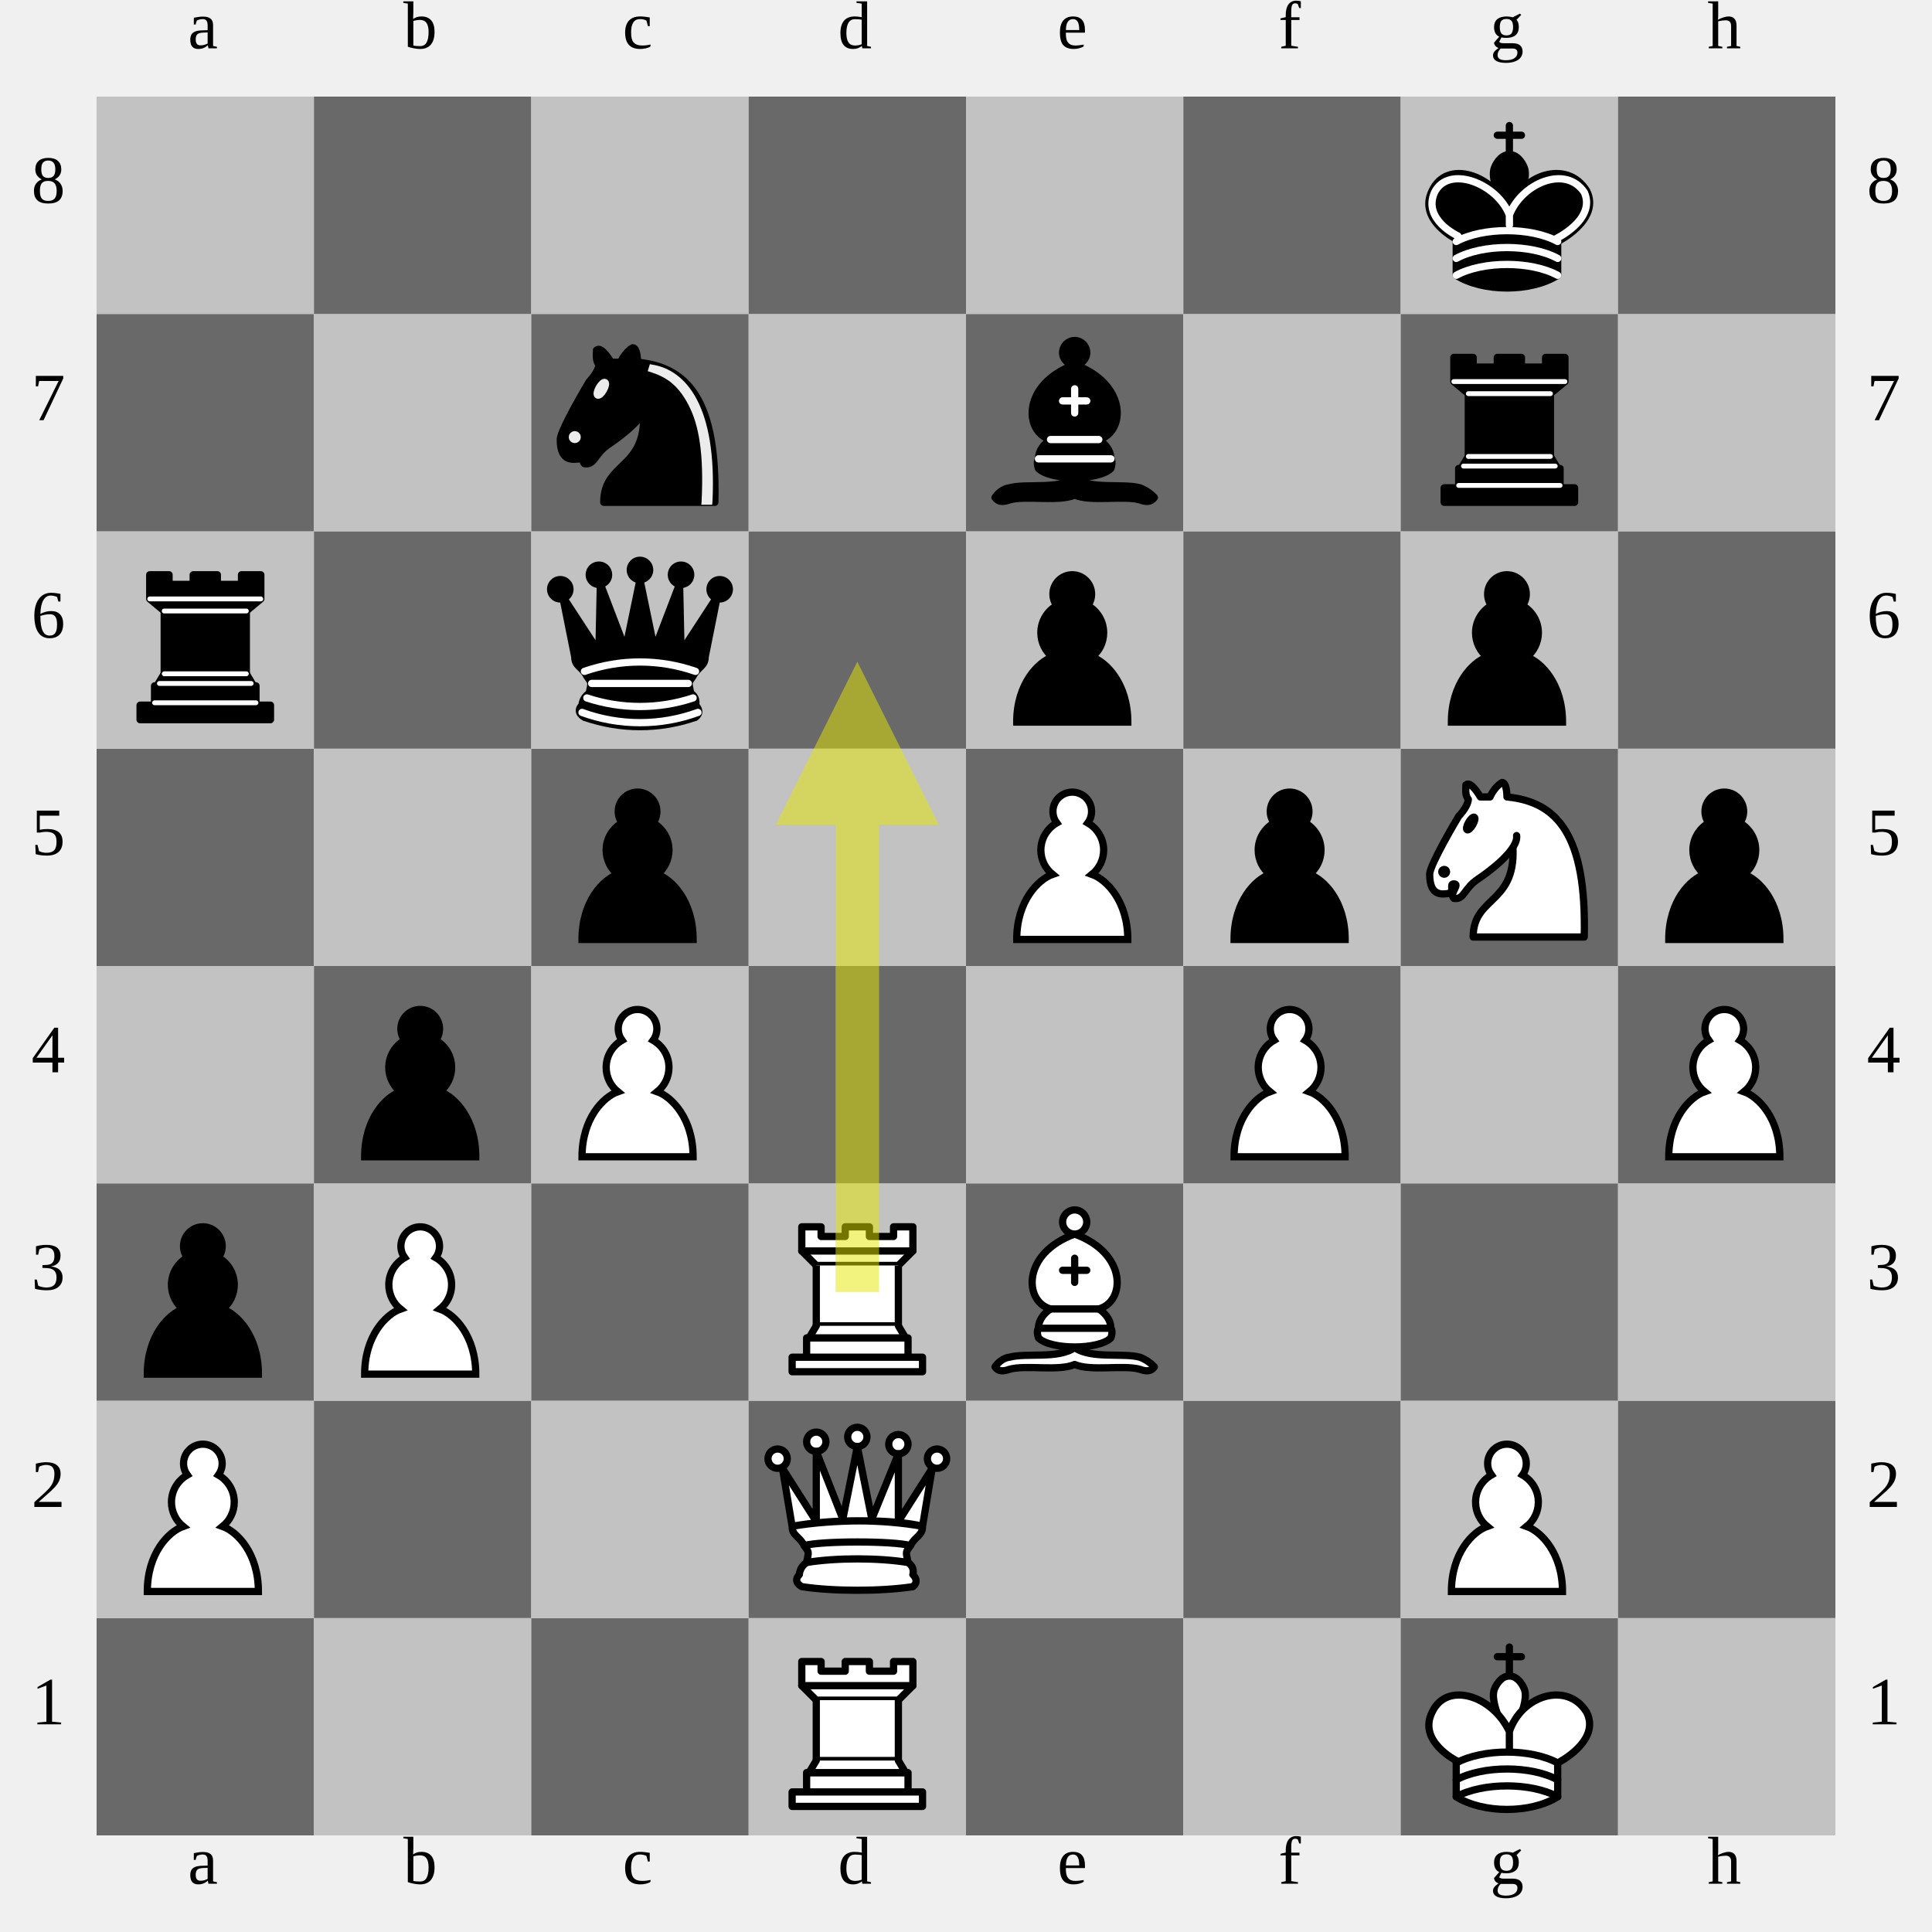
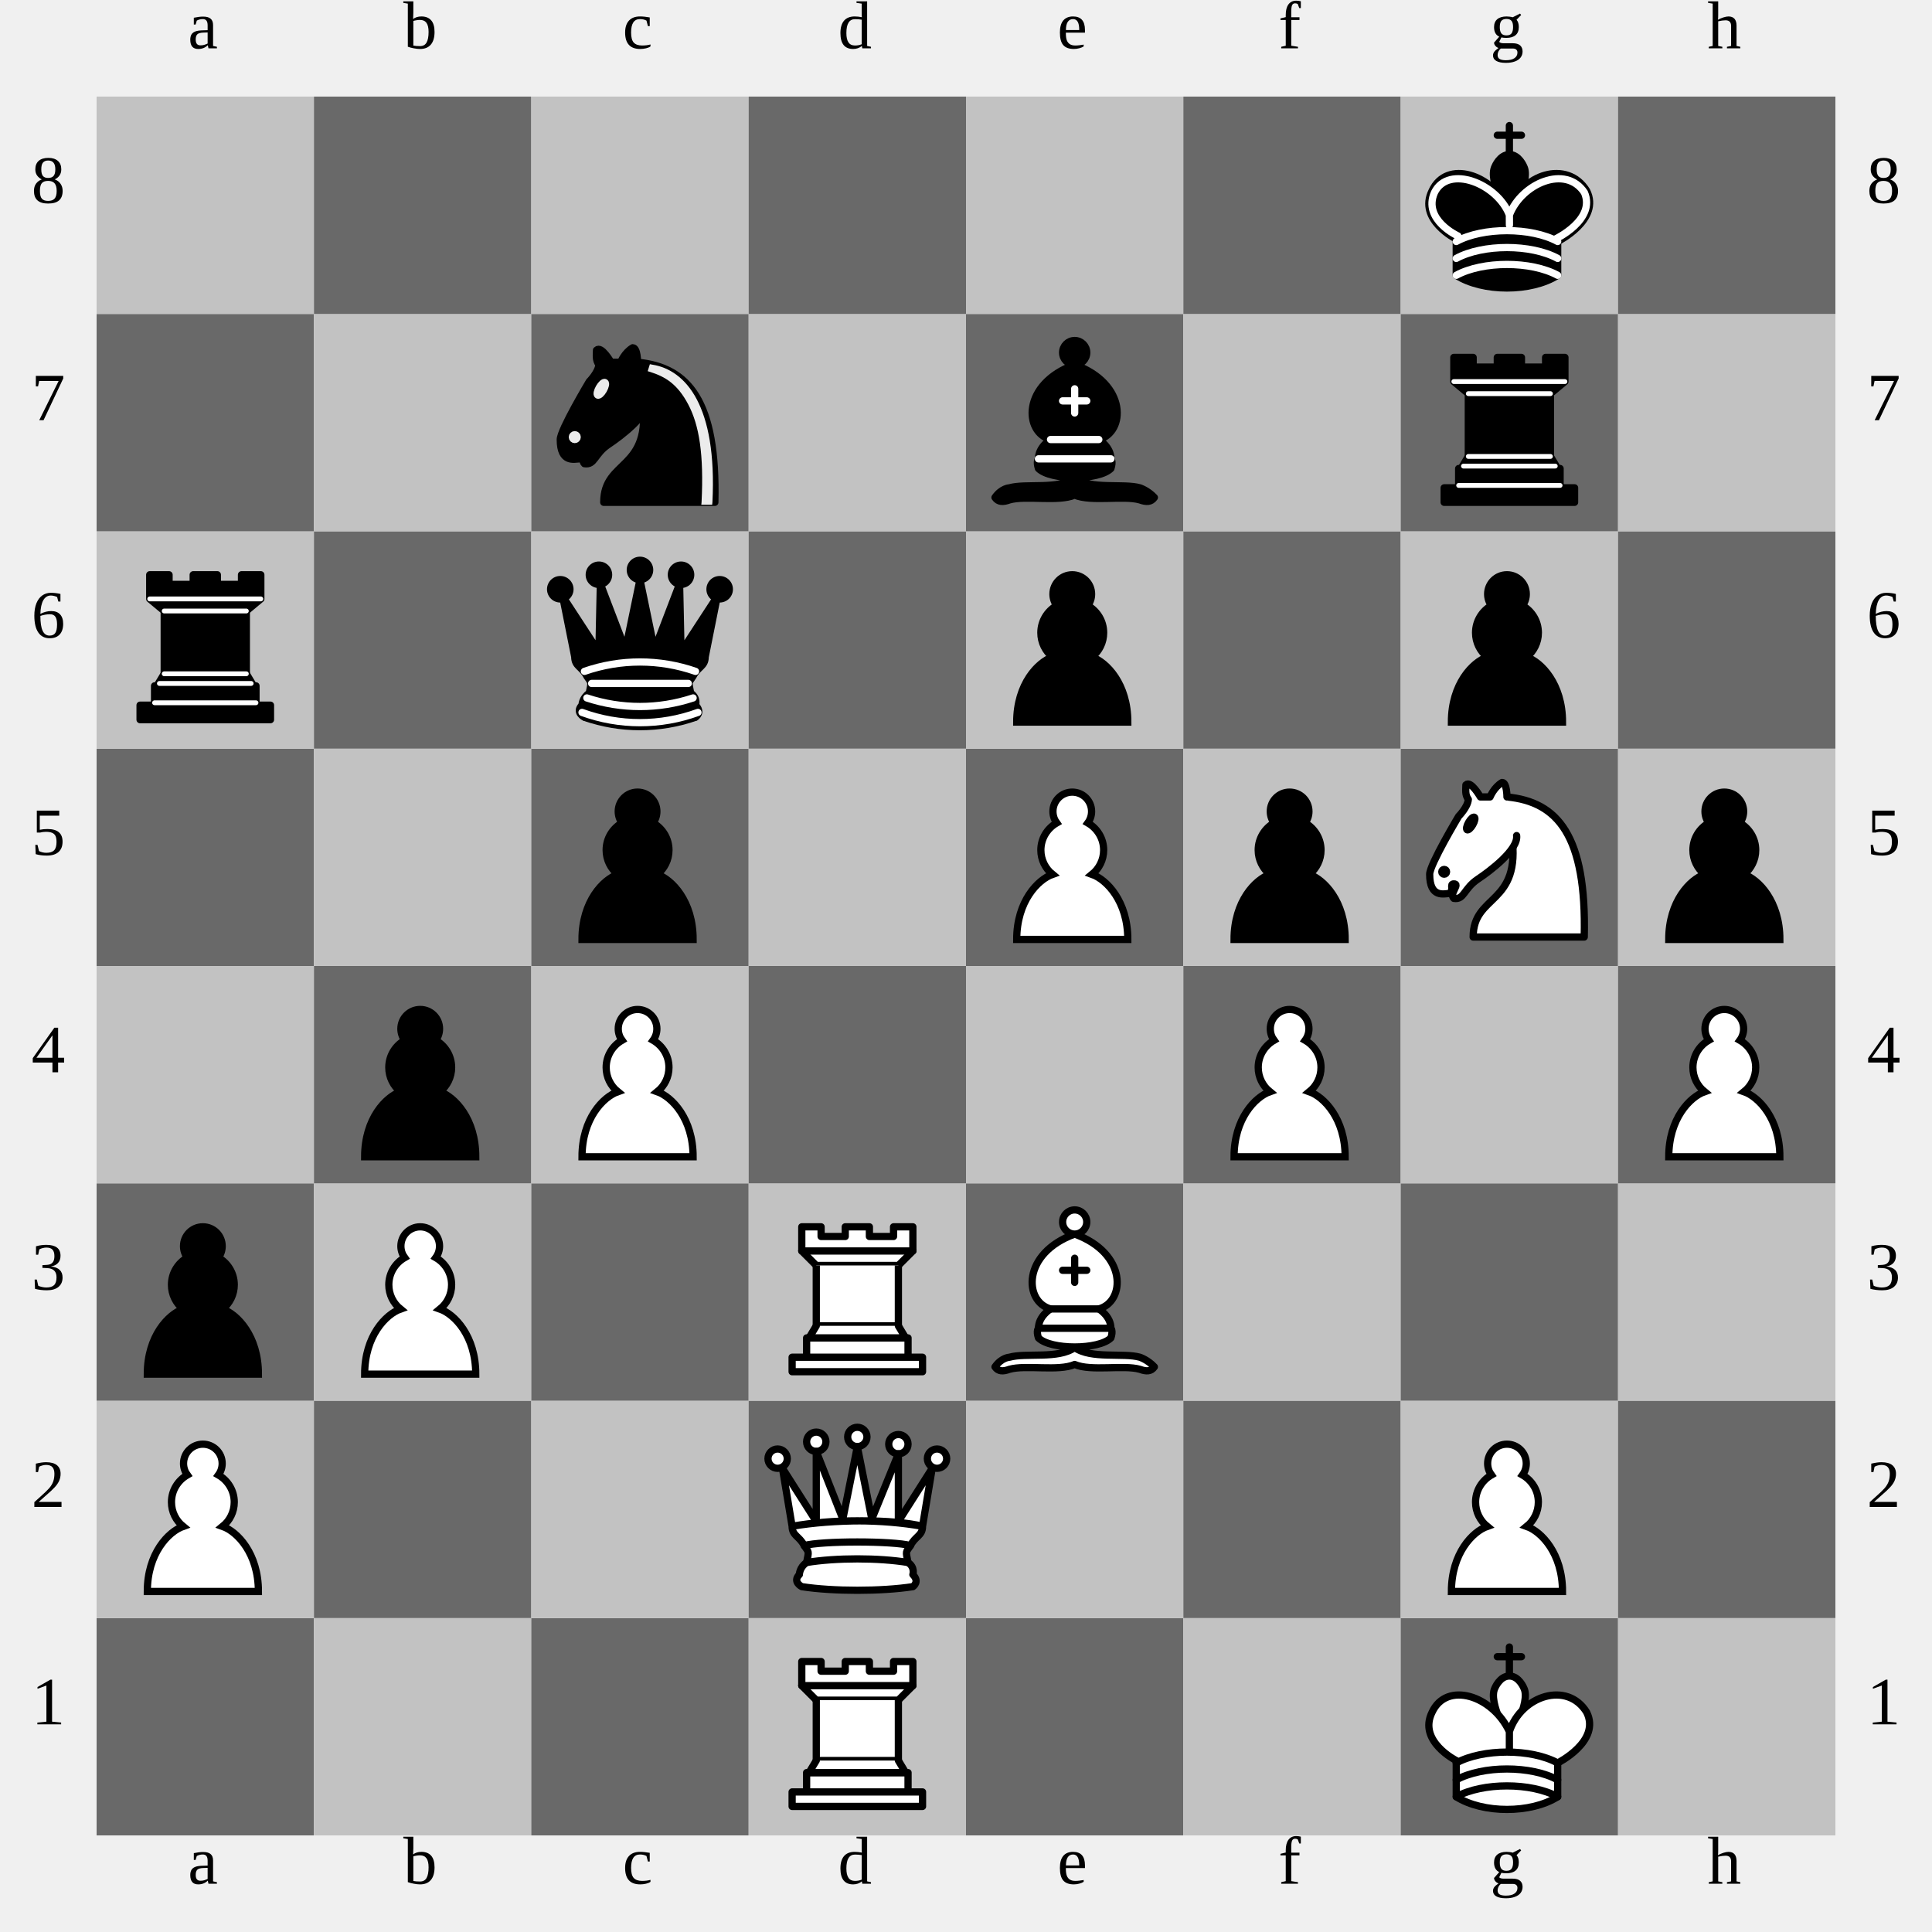
<svg xmlns="http://www.w3.org/2000/svg" xmlns:xlink="http://www.w3.org/1999/xlink" version="1.1" viewBox="0 0 400 400">
  <defs>
    <g id="white-pawn" class="white pawn">
      <path d="M22 9c-2.21 0-4 1.79-4 4 0 .89.29 1.71.78 2.38-1.95 1.12-3.28 3.21-3.28 5.62 0 2.03.94 3.84 2.41 5.03-3 1.06-7.41 5.55-7.41 13.47h23c0-7.92-4.41-12.41-7.41-13.47 1.47-1.19 2.41-3 2.41-5.03 0-2.41-1.33-4.5-3.28-5.62.49-.67.78-1.49.78-2.38 0-2.21-1.79-4-4-4z" fill="#fff" stroke="#000" stroke-width="1.5" stroke-linecap="round" />
    </g>
    <g id="white-knight" class="white knight" fill="none" fill-rule="evenodd" stroke="#000" stroke-width="1.5" stroke-linecap="round" stroke-linejoin="round">
      <path d="M 22,10 C 32.5,11 38.5,18 38,39 L 15,39 C 15,30 25,32.5 23,18" style="fill:#ffffff; stroke:#000000;" />
      <path d="M 24,18 C 24.38,20.91 18.45,25.37 16,27 C 13,29 13.18,31.34 11,31 C 9.958,30.06 12.41,27.96 11,28 C 10,28 11.19,29.23 10,30 C 9,30 5.997,31 6,26 C 6,24 12,14 12,14 C 12,14 13.89,12.1 14,10.5 C 13.27,9.506 13.5,8.5 13.5,7.5 C 14.5,6.5 16.5,10 16.5,10 L 18.5,10 C 18.5,10 19.28,8.008 21,7 C 22,7 22,10 22,10" style="fill:#ffffff; stroke:#000000;" />
      <path d="M 9.5 25.5 A 0.5 0.5 0 1 1 8.5,25.5 A 0.5 0.5 0 1 1 9.5 25.5 z" style="fill:#000000; stroke:#000000;" />
      <path d="M 15 15.5 A 0.5 1.5 0 1 1 14,15.5 A 0.5 1.5 0 1 1 15 15.5 z" transform="matrix(0.866,0.5,-0.5,0.866,9.693,-5.173)" style="fill:#000000; stroke:#000000;" />
    </g>
    <g id="white-bishop" class="white bishop" fill="none" fill-rule="evenodd" stroke="#000" stroke-width="1.5" stroke-linecap="round" stroke-linejoin="round">
      <g fill="#fff" stroke-linecap="butt">
        <path d="M9 36c3.39-.97 10.11.43 13.5-2 3.39 2.43 10.11 1.03 13.5 2 0 0 1.65.54 3 2-.68.97-1.65.99-3 .5-3.39-.97-10.11.46-13.5-1-3.39 1.46-10.11.03-13.5 1-1.354.49-2.323.47-3-.5 1.354-1.94 3-2 3-2zM15 32c2.5 2.5 12.5 2.5 15 0 .5-1.5 0-2 0-2 0-2.5-2.5-4-2.5-4 5.5-1.5 6-11.5-5-15.5-11 4-10.5 14-5 15.5 0 0-2.5 1.5-2.5 4 0 0-.5.5 0 2zM25 8a2.5 2.5 0 1 1-5 0 2.5 2.5 0 1 1 5 0z" />
      </g>
      <path d="M17.5 26h10M15 30h15m-7.5-14.5v5M20 18h5" stroke-linejoin="miter" />
    </g>
    <g id="white-rook" class="white rook" fill="#fff" fill-rule="evenodd" stroke="#000" stroke-width="1.5" stroke-linecap="round" stroke-linejoin="round">
      <path d="M9 39h27v-3H9v3zM12 36v-4h21v4H12zM11 14V9h4v2h5V9h5v2h5V9h4v5" stroke-linecap="butt" />
      <path d="M34 14l-3 3H14l-3-3" />
      <path d="M31 17v12.5H14V17" stroke-linecap="butt" stroke-linejoin="miter" />
      <path d="M31 29.5l1.5 2.5h-20l1.5-2.5" />
      <path d="M11 14h23" fill="none" stroke-linejoin="miter" />
    </g>
    <g id="white-queen" class="white queen" fill="#fff" fill-rule="evenodd" stroke="#000" stroke-width="1.5" stroke-linecap="round" stroke-linejoin="round">
      <path d="M8 12a2 2 0 1 1-4 0 2 2 0 1 1 4 0zM24.5 7.5a2 2 0 1 1-4 0 2 2 0 1 1 4 0zM41 12a2 2 0 1 1-4 0 2 2 0 1 1 4 0zM16 8.5a2 2 0 1 1-4 0 2 2 0 1 1 4 0zM33 9a2 2 0 1 1-4 0 2 2 0 1 1 4 0z" />
      <path d="M9 26c8.5-1.5 21-1.5 27 0l2-12-7 11V11l-5.5 13.5-3-15-3 15-5.5-14V25L7 14l2 12zM9 26c0 2 1.5 2 2.5 4 1 1.5 1 1 .5 3.5-1.5 1-1.5 2.5-1.5 2.5-1.5 1.5.5 2.5.5 2.5 6.5 1 16.5 1 23 0 0 0 1.5-1 0-2.5 0 0 .5-1.5-1-2.5-.5-2.5-.5-2 .5-3.5 1-2 2.5-2 2.5-4-8.5-1.5-18.5-1.5-27 0z" stroke-linecap="butt" />
      <path d="M11.5 30c3.5-1 18.5-1 22 0M12 33.5c6-1 15-1 21 0" fill="none" />
    </g>
    <g id="white-king" class="white king" fill="none" fill-rule="evenodd" stroke="#000" stroke-width="1.5" stroke-linecap="round" stroke-linejoin="round">
      <path d="M22.5 11.63V6M20 8h5" stroke-linejoin="miter" />
      <path d="M22.5 25s4.5-7.5 3-10.5c0 0-1-2.5-3-2.5s-3 2.5-3 2.5c-1.5 3 3 10.5 3 10.5" fill="#fff" stroke-linecap="butt" stroke-linejoin="miter" />
      <path d="M11.5 37c5.5 3.5 15.5 3.5 21 0v-7s9-4.5 6-10.5c-4-6.5-13.5-3.5-16 4V27v-3.5c-3.5-7.5-13-10.5-16-4-3 6 5 10 5 10V37z" fill="#fff" />
      <path d="M11.5 30c5.5-3 15.5-3 21 0m-21 3.5c5.5-3 15.5-3 21 0m-21 3.5c5.5-3 15.5-3 21 0" />
    </g>
    <g id="black-pawn" class="black pawn">
      <path d="M22 9c-2.21 0-4 1.79-4 4 0 .89.29 1.71.78 2.38-1.95 1.12-3.28 3.21-3.28 5.62 0 2.03.94 3.84 2.41 5.03-3 1.06-7.41 5.55-7.41 13.47h23c0-7.92-4.41-12.41-7.41-13.47 1.47-1.19 2.41-3 2.41-5.03 0-2.41-1.33-4.5-3.28-5.62.49-.67.78-1.49.78-2.38 0-2.21-1.79-4-4-4z" stroke="#000" stroke-width="1.5" stroke-linecap="round" />
    </g>
    <g id="black-knight" class="black knight" fill="none" fill-rule="evenodd" stroke="#000" stroke-width="1.5" stroke-linecap="round" stroke-linejoin="round">
      <path d="M 22,10 C 32.5,11 38.5,18 38,39 L 15,39 C 15,30 25,32.5 23,18" style="fill:#000000; stroke:#000000;" />
      <path d="M 24,18 C 24.38,20.91 18.45,25.37 16,27 C 13,29 13.18,31.34 11,31 C 9.958,30.06 12.41,27.96 11,28 C 10,28 11.19,29.23 10,30 C 9,30 5.997,31 6,26 C 6,24 12,14 12,14 C 12,14 13.89,12.1 14,10.5 C 13.27,9.506 13.5,8.5 13.5,7.5 C 14.5,6.5 16.5,10 16.5,10 L 18.5,10 C 18.5,10 19.28,8.008 21,7 C 22,7 22,10 22,10" style="fill:#000000; stroke:#000000;" />
      <path d="M 9.5 25.5 A 0.5 0.5 0 1 1 8.5,25.5 A 0.5 0.5 0 1 1 9.5 25.5 z" style="fill:#ececec; stroke:#ececec;" />
      <path d="M 15 15.5 A 0.5 1.5 0 1 1 14,15.5 A 0.5 1.5 0 1 1 15 15.5 z" transform="matrix(0.866,0.5,-0.5,0.866,9.693,-5.173)" style="fill:#ececec; stroke:#ececec;" />
      <path d="M 24.55,10.4 L 24.1,11.85 L 24.6,12 C 27.75,13 30.25,14.49 32.5,18.75 C 34.75,23.01 35.75,29.06 35.25,39 L 35.2,39.5 L 37.45,39.5 L 37.5,39 C 38,28.94 36.62,22.15 34.25,17.66 C 31.88,13.17 28.46,11.02 25.06,10.5 L 24.55,10.4 z " style="fill:#ececec; stroke:none;" />
    </g>
    <g id="black-bishop" class="black bishop" fill="none" fill-rule="evenodd" stroke="#000" stroke-width="1.5" stroke-linecap="round" stroke-linejoin="round">
      <path d="M9 36c3.39-.97 10.11.43 13.5-2 3.39 2.43 10.11 1.03 13.5 2 0 0 1.65.54 3 2-.68.97-1.65.99-3 .5-3.39-.97-10.11.46-13.5-1-3.39 1.46-10.11.03-13.5 1-1.354.49-2.323.47-3-.5 1.354-1.94 3-2 3-2zm6-4c2.5 2.5 12.5 2.5 15 0 .5-1.5 0-2 0-2 0-2.5-2.5-4-2.5-4 5.5-1.5 6-11.5-5-15.5-11 4-10.5 14-5 15.5 0 0-2.5 1.5-2.5 4 0 0-.5.5 0 2zM25 8a2.5 2.5 0 1 1-5 0 2.5 2.5 0 1 1 5 0z" fill="#000" stroke-linecap="butt" />
      <path d="M17.5 26h10M15 30h15m-7.5-14.5v5M20 18h5" stroke="#fff" stroke-linejoin="miter" />
    </g>
    <g id="black-rook" class="black rook" fill="#000" fill-rule="evenodd" stroke="#000" stroke-width="1.5" stroke-linecap="round" stroke-linejoin="round">
      <path d="M9 39h27v-3H9v3zM12.5 32l1.5-2.5h17l1.5 2.5h-20zM12 36v-4h21v4H12z" stroke-linecap="butt" />
      <path d="M14 29.5v-13h17v13H14z" stroke-linecap="butt" stroke-linejoin="miter" />
      <path d="M14 16.5L11 14h23l-3 2.5H14zM11 14V9h4v2h5V9h5v2h5V9h4v5H11z" stroke-linecap="butt" />
      <path d="M12 35.5h21M13 31.5h19M14 29.5h17M14 16.5h17M11 14h23" fill="none" stroke="#fff" stroke-width="1" stroke-linejoin="miter" />
    </g>
    <g id="black-queen" class="black queen" fill="#000" fill-rule="evenodd" stroke="#000" stroke-width="1.5" stroke-linecap="round" stroke-linejoin="round">
      <g fill="#000" stroke="none">
        <circle cx="6" cy="12" r="2.75" />
        <circle cx="14" cy="9" r="2.75" />
        <circle cx="22.5" cy="8" r="2.75" />
        <circle cx="31" cy="9" r="2.75" />
        <circle cx="39" cy="12" r="2.75" />
      </g>
      <path d="M9 26c8.5-1.5 21-1.5 27 0l2.5-12.5L31 25l-.3-14.1-5.2 13.6-3-14.5-3 14.5-5.2-13.6L14 25 6.5 13.5 9 26zM9 26c0 2 1.5 2 2.5 4 1 1.5 1 1 .5 3.5-1.5 1-1.5 2.5-1.5 2.5-1.5 1.5.5 2.5.5 2.5 6.5 1 16.5 1 23 0 0 0 1.5-1 0-2.5 0 0 .5-1.5-1-2.5-.5-2.5-.5-2 .5-3.5 1-2 2.5-2 2.5-4-8.5-1.5-18.5-1.5-27 0z" stroke-linecap="butt" />
      <path d="M11 38.5a35 35 1 0 0 23 0" fill="none" stroke-linecap="butt" />
      <path d="M11 29a35 35 1 0 1 23 0M12.5 31.5h20M11.5 34.5a35 35 1 0 0 22 0M10.5 37.5a35 35 1 0 0 24 0" fill="none" stroke="#fff" />
    </g>
    <g id="black-king" class="black king" fill="none" fill-rule="evenodd" stroke="#000" stroke-width="1.5" stroke-linecap="round" stroke-linejoin="round">
      <path d="M22.5 11.63V6" stroke-linejoin="miter" />
      <path d="M22.5 25s4.5-7.5 3-10.5c0 0-1-2.5-3-2.5s-3 2.5-3 2.5c-1.5 3 3 10.5 3 10.5" fill="#000" stroke-linecap="butt" stroke-linejoin="miter" />
      <path d="M11.5 37c5.5 3.5 15.5 3.5 21 0v-7s9-4.5 6-10.5c-4-6.5-13.5-3.5-16 4V27v-3.5c-3.5-7.5-13-10.5-16-4-3 6 5 10 5 10V37z" fill="#000" />
      <path d="M20 8h5" stroke-linejoin="miter" />
      <path d="M32 29.5s8.5-4 6.03-9.65C34.15 14 25 18 22.5 24.5l.01 2.1-.01-2.1C20 18 9.906 14 6.997 19.85c-2.497 5.65 4.853 9 4.853 9M11.5 30c5.5-3 15.5-3 21 0m-21 3.5c5.5-3 15.5-3 21 0m-21 3.5c5.5-3 15.5-3 21 0" stroke="#fff" />
    </g>
  </defs>
  <rect x="20" y="335" width="45" height="45" class="square dark a1" stroke="none" fill="#696969" />
  <rect x="65" y="335" width="45" height="45" class="square light b1" stroke="none" fill="#c2c2c2" />
  <rect x="110" y="335" width="45" height="45" class="square dark c1" stroke="none" fill="#696969" />
  <rect x="155" y="335" width="45" height="45" class="square light d1" stroke="none" fill="#c2c2c2" />
  <use xlink:href="#white-rook" transform="translate(155, 335)" />
  <rect x="200" y="335" width="45" height="45" class="square dark e1" stroke="none" fill="#696969" />
  <rect x="245" y="335" width="45" height="45" class="square light f1" stroke="none" fill="#c2c2c2" />
  <rect x="290" y="335" width="45" height="45" class="square dark g1" stroke="none" fill="#696969" />
  <use xlink:href="#white-king" transform="translate(290, 335)" />
  <rect x="335" y="335" width="45" height="45" class="square light h1" stroke="none" fill="#c2c2c2" />
  <rect x="20" y="290" width="45" height="45" class="square light a2" stroke="none" fill="#c2c2c2" />
  <use xlink:href="#white-pawn" transform="translate(20, 290)" />
  <rect x="65" y="290" width="45" height="45" class="square dark b2" stroke="none" fill="#696969" />
  <rect x="110" y="290" width="45" height="45" class="square light c2" stroke="none" fill="#c2c2c2" />
  <rect x="155" y="290" width="45" height="45" class="square dark d2" stroke="none" fill="#696969" />
  <use xlink:href="#white-queen" transform="translate(155, 290)" />
  <rect x="200" y="290" width="45" height="45" class="square light e2" stroke="none" fill="#c2c2c2" />
  <rect x="245" y="290" width="45" height="45" class="square dark f2" stroke="none" fill="#696969" />
  <rect x="290" y="290" width="45" height="45" class="square light g2" stroke="none" fill="#c2c2c2" />
  <use xlink:href="#white-pawn" transform="translate(290, 290)" />
  <rect x="335" y="290" width="45" height="45" class="square dark h2" stroke="none" fill="#696969" />
  <rect x="20" y="245" width="45" height="45" class="square dark a3" stroke="none" fill="#696969" />
  <use xlink:href="#black-pawn" transform="translate(20, 245)" />
  <rect x="65" y="245" width="45" height="45" class="square light b3" stroke="none" fill="#c2c2c2" />
  <use xlink:href="#white-pawn" transform="translate(65, 245)" />
  <rect x="110" y="245" width="45" height="45" class="square dark c3" stroke="none" fill="#696969" />
  <rect x="155" y="245" width="45" height="45" class="square light d3" stroke="none" fill="#c2c2c2" />
  <use xlink:href="#white-rook" transform="translate(155, 245)" />
  <rect x="200" y="245" width="45" height="45" class="square dark e3" stroke="none" fill="#696969" />
  <use xlink:href="#white-bishop" transform="translate(200, 245)" />
  <rect x="245" y="245" width="45" height="45" class="square light f3" stroke="none" fill="#c2c2c2" />
  <rect x="290" y="245" width="45" height="45" class="square dark g3" stroke="none" fill="#696969" />
  <rect x="335" y="245" width="45" height="45" class="square light h3" stroke="none" fill="#c2c2c2" />
  <rect x="20" y="200" width="45" height="45" class="square light a4" stroke="none" fill="#c2c2c2" />
  <rect x="65" y="200" width="45" height="45" class="square dark b4" stroke="none" fill="#696969" />
  <use xlink:href="#black-pawn" transform="translate(65, 200)" />
  <rect x="110" y="200" width="45" height="45" class="square light c4" stroke="none" fill="#c2c2c2" />
  <use xlink:href="#white-pawn" transform="translate(110, 200)" />
  <rect x="155" y="200" width="45" height="45" class="square dark d4" stroke="none" fill="#696969" />
  <rect x="200" y="200" width="45" height="45" class="square light e4" stroke="none" fill="#c2c2c2" />
  <rect x="245" y="200" width="45" height="45" class="square dark f4" stroke="none" fill="#696969" />
  <use xlink:href="#white-pawn" transform="translate(245, 200)" />
  <rect x="290" y="200" width="45" height="45" class="square light g4" stroke="none" fill="#c2c2c2" />
  <rect x="335" y="200" width="45" height="45" class="square dark h4" stroke="none" fill="#696969" />
  <use xlink:href="#white-pawn" transform="translate(335, 200)" />
  <rect x="20" y="155" width="45" height="45" class="square dark a5" stroke="none" fill="#696969" />
  <rect x="65" y="155" width="45" height="45" class="square light b5" stroke="none" fill="#c2c2c2" />
  <rect x="110" y="155" width="45" height="45" class="square dark c5" stroke="none" fill="#696969" />
  <use xlink:href="#black-pawn" transform="translate(110, 155)" />
  <rect x="155" y="155" width="45" height="45" class="square light d5" stroke="none" fill="#c2c2c2" />
  <rect x="200" y="155" width="45" height="45" class="square dark e5" stroke="none" fill="#696969" />
  <use xlink:href="#white-pawn" transform="translate(200, 155)" />
  <rect x="245" y="155" width="45" height="45" class="square light f5" stroke="none" fill="#c2c2c2" />
  <use xlink:href="#black-pawn" transform="translate(245, 155)" />
  <rect x="290" y="155" width="45" height="45" class="square dark g5" stroke="none" fill="#696969" />
  <use xlink:href="#white-knight" transform="translate(290, 155)" />
  <rect x="335" y="155" width="45" height="45" class="square light h5" stroke="none" fill="#c2c2c2" />
  <use xlink:href="#black-pawn" transform="translate(335, 155)" />
  <rect x="20" y="110" width="45" height="45" class="square light a6" stroke="none" fill="#c2c2c2" />
  <use xlink:href="#black-rook" transform="translate(20, 110)" />
  <rect x="65" y="110" width="45" height="45" class="square dark b6" stroke="none" fill="#696969" />
  <rect x="110" y="110" width="45" height="45" class="square light c6" stroke="none" fill="#c2c2c2" />
  <use xlink:href="#black-queen" transform="translate(110, 110)" />
  <rect x="155" y="110" width="45" height="45" class="square dark d6" stroke="none" fill="#696969" />
  <rect x="200" y="110" width="45" height="45" class="square light e6" stroke="none" fill="#c2c2c2" />
  <use xlink:href="#black-pawn" transform="translate(200, 110)" />
  <rect x="245" y="110" width="45" height="45" class="square dark f6" stroke="none" fill="#696969" />
  <rect x="290" y="110" width="45" height="45" class="square light g6" stroke="none" fill="#c2c2c2" />
  <use xlink:href="#black-pawn" transform="translate(290, 110)" />
  <rect x="335" y="110" width="45" height="45" class="square dark h6" stroke="none" fill="#696969" />
  <rect x="20" y="65" width="45" height="45" class="square dark a7" stroke="none" fill="#696969" />
  <rect x="65" y="65" width="45" height="45" class="square light b7" stroke="none" fill="#c2c2c2" />
  <rect x="110" y="65" width="45" height="45" class="square dark c7" stroke="none" fill="#696969" />
  <use xlink:href="#black-knight" transform="translate(110, 65)" />
  <rect x="155" y="65" width="45" height="45" class="square light d7" stroke="none" fill="#c2c2c2" />
  <rect x="200" y="65" width="45" height="45" class="square dark e7" stroke="none" fill="#696969" />
  <use xlink:href="#black-bishop" transform="translate(200, 65)" />
  <rect x="245" y="65" width="45" height="45" class="square light f7" stroke="none" fill="#c2c2c2" />
  <rect x="290" y="65" width="45" height="45" class="square dark g7" stroke="none" fill="#696969" />
  <use xlink:href="#black-rook" transform="translate(290, 65)" />
  <rect x="335" y="65" width="45" height="45" class="square light h7" stroke="none" fill="#c2c2c2" />
  <rect x="20" y="20" width="45" height="45" class="square light a8" stroke="none" fill="#c2c2c2" />
  <rect x="65" y="20" width="45" height="45" class="square dark b8" stroke="none" fill="#696969" />
  <rect x="110" y="20" width="45" height="45" class="square light c8" stroke="none" fill="#c2c2c2" />
  <rect x="155" y="20" width="45" height="45" class="square dark d8" stroke="none" fill="#696969" />
  <rect x="200" y="20" width="45" height="45" class="square light e8" stroke="none" fill="#c2c2c2" />
  <rect x="245" y="20" width="45" height="45" class="square dark f8" stroke="none" fill="#696969" />
  <rect x="290" y="20" width="45" height="45" class="square light g8" stroke="none" fill="#c2c2c2" />
  <use xlink:href="#black-king" transform="translate(290, 20)" />
  <rect x="335" y="20" width="45" height="45" class="square dark h8" stroke="none" fill="#696969" />
  <text x="42" y="10" font-size="14" text-anchor="middle" alignment-baseline="middle">a</text>
  <text x="42" y="390" font-size="14" text-anchor="middle" alignment-baseline="middle">a</text>
  <text x="87" y="10" font-size="14" text-anchor="middle" alignment-baseline="middle">b</text>
  <text x="87" y="390" font-size="14" text-anchor="middle" alignment-baseline="middle">b</text>
  <text x="132" y="10" font-size="14" text-anchor="middle" alignment-baseline="middle">c</text>
  <text x="132" y="390" font-size="14" text-anchor="middle" alignment-baseline="middle">c</text>
  <text x="177" y="10" font-size="14" text-anchor="middle" alignment-baseline="middle">d</text>
  <text x="177" y="390" font-size="14" text-anchor="middle" alignment-baseline="middle">d</text>
  <text x="222" y="10" font-size="14" text-anchor="middle" alignment-baseline="middle">e</text>
  <text x="222" y="390" font-size="14" text-anchor="middle" alignment-baseline="middle">e</text>
  <text x="267" y="10" font-size="14" text-anchor="middle" alignment-baseline="middle">f</text>
  <text x="267" y="390" font-size="14" text-anchor="middle" alignment-baseline="middle">f</text>
  <text x="312" y="10" font-size="14" text-anchor="middle" alignment-baseline="middle">g</text>
  <text x="312" y="390" font-size="14" text-anchor="middle" alignment-baseline="middle">g</text>
  <text x="357" y="10" font-size="14" text-anchor="middle" alignment-baseline="middle">h</text>
  <text x="357" y="390" font-size="14" text-anchor="middle" alignment-baseline="middle">h</text>
  <text x="10" y="357" font-size="14" text-anchor="middle" alignment-baseline="middle">1</text>
  <text x="390" y="357" font-size="14" text-anchor="middle" alignment-baseline="middle">1</text>
  <text x="10" y="312" font-size="14" text-anchor="middle" alignment-baseline="middle">2</text>
  <text x="390" y="312" font-size="14" text-anchor="middle" alignment-baseline="middle">2</text>
  <text x="10" y="267" font-size="14" text-anchor="middle" alignment-baseline="middle">3</text>
  <text x="390" y="267" font-size="14" text-anchor="middle" alignment-baseline="middle">3</text>
  <text x="10" y="222" font-size="14" text-anchor="middle" alignment-baseline="middle">4</text>
  <text x="390" y="222" font-size="14" text-anchor="middle" alignment-baseline="middle">4</text>
  <text x="10" y="177" font-size="14" text-anchor="middle" alignment-baseline="middle">5</text>
  <text x="390" y="177" font-size="14" text-anchor="middle" alignment-baseline="middle">5</text>
  <text x="10" y="132" font-size="14" text-anchor="middle" alignment-baseline="middle">6</text>
  <text x="390" y="132" font-size="14" text-anchor="middle" alignment-baseline="middle">6</text>
  <text x="10" y="87" font-size="14" text-anchor="middle" alignment-baseline="middle">7</text>
  <text x="390" y="87" font-size="14" text-anchor="middle" alignment-baseline="middle">7</text>
  <text x="10" y="42" font-size="14" text-anchor="middle" alignment-baseline="middle">8</text>
  <text x="390" y="42" font-size="14" text-anchor="middle" alignment-baseline="middle">8</text>
-   <line x1="177.5" y1="267.5" x2="177.5" y2="170.75" stroke="#e6e600" stroke-width="9.0" opacity="0.5" stroke-linecap="butt" class="arrow" />
-   <polygon points="177.5,137.0 160.625,170.75 194.375,170.75" fill="#e6e600" opacity="0.5" class="arrow" />
</svg>
